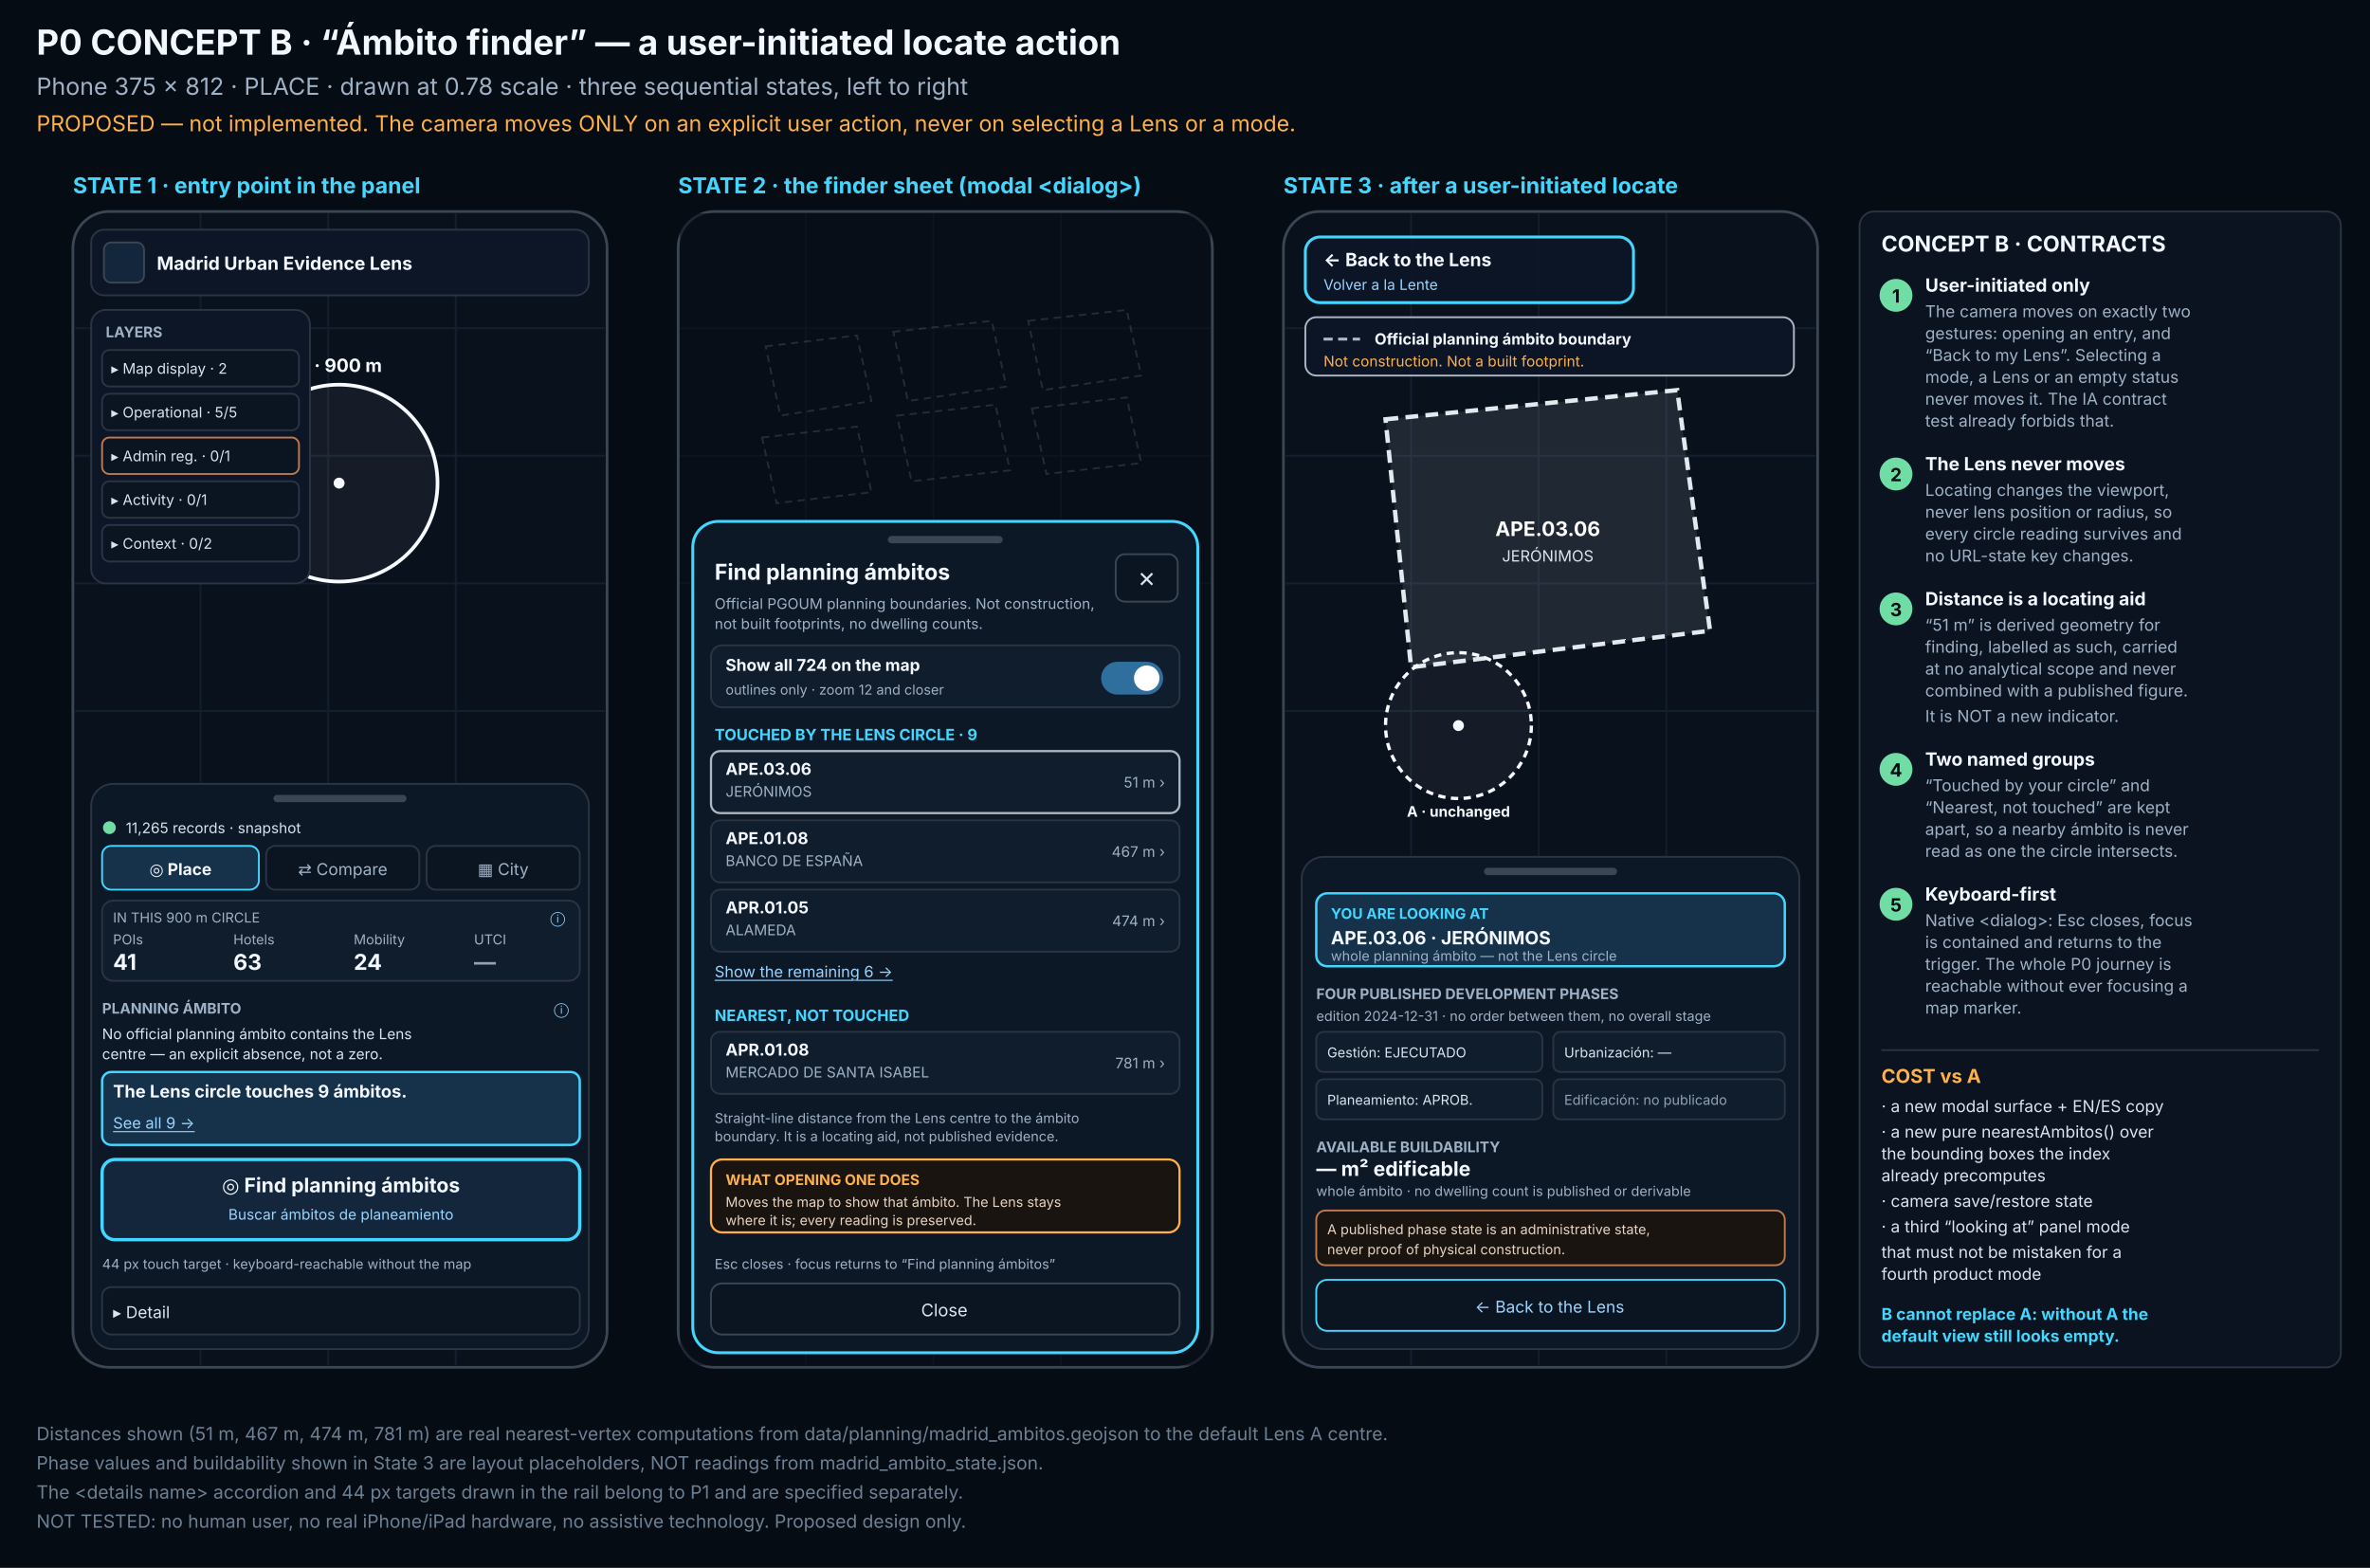
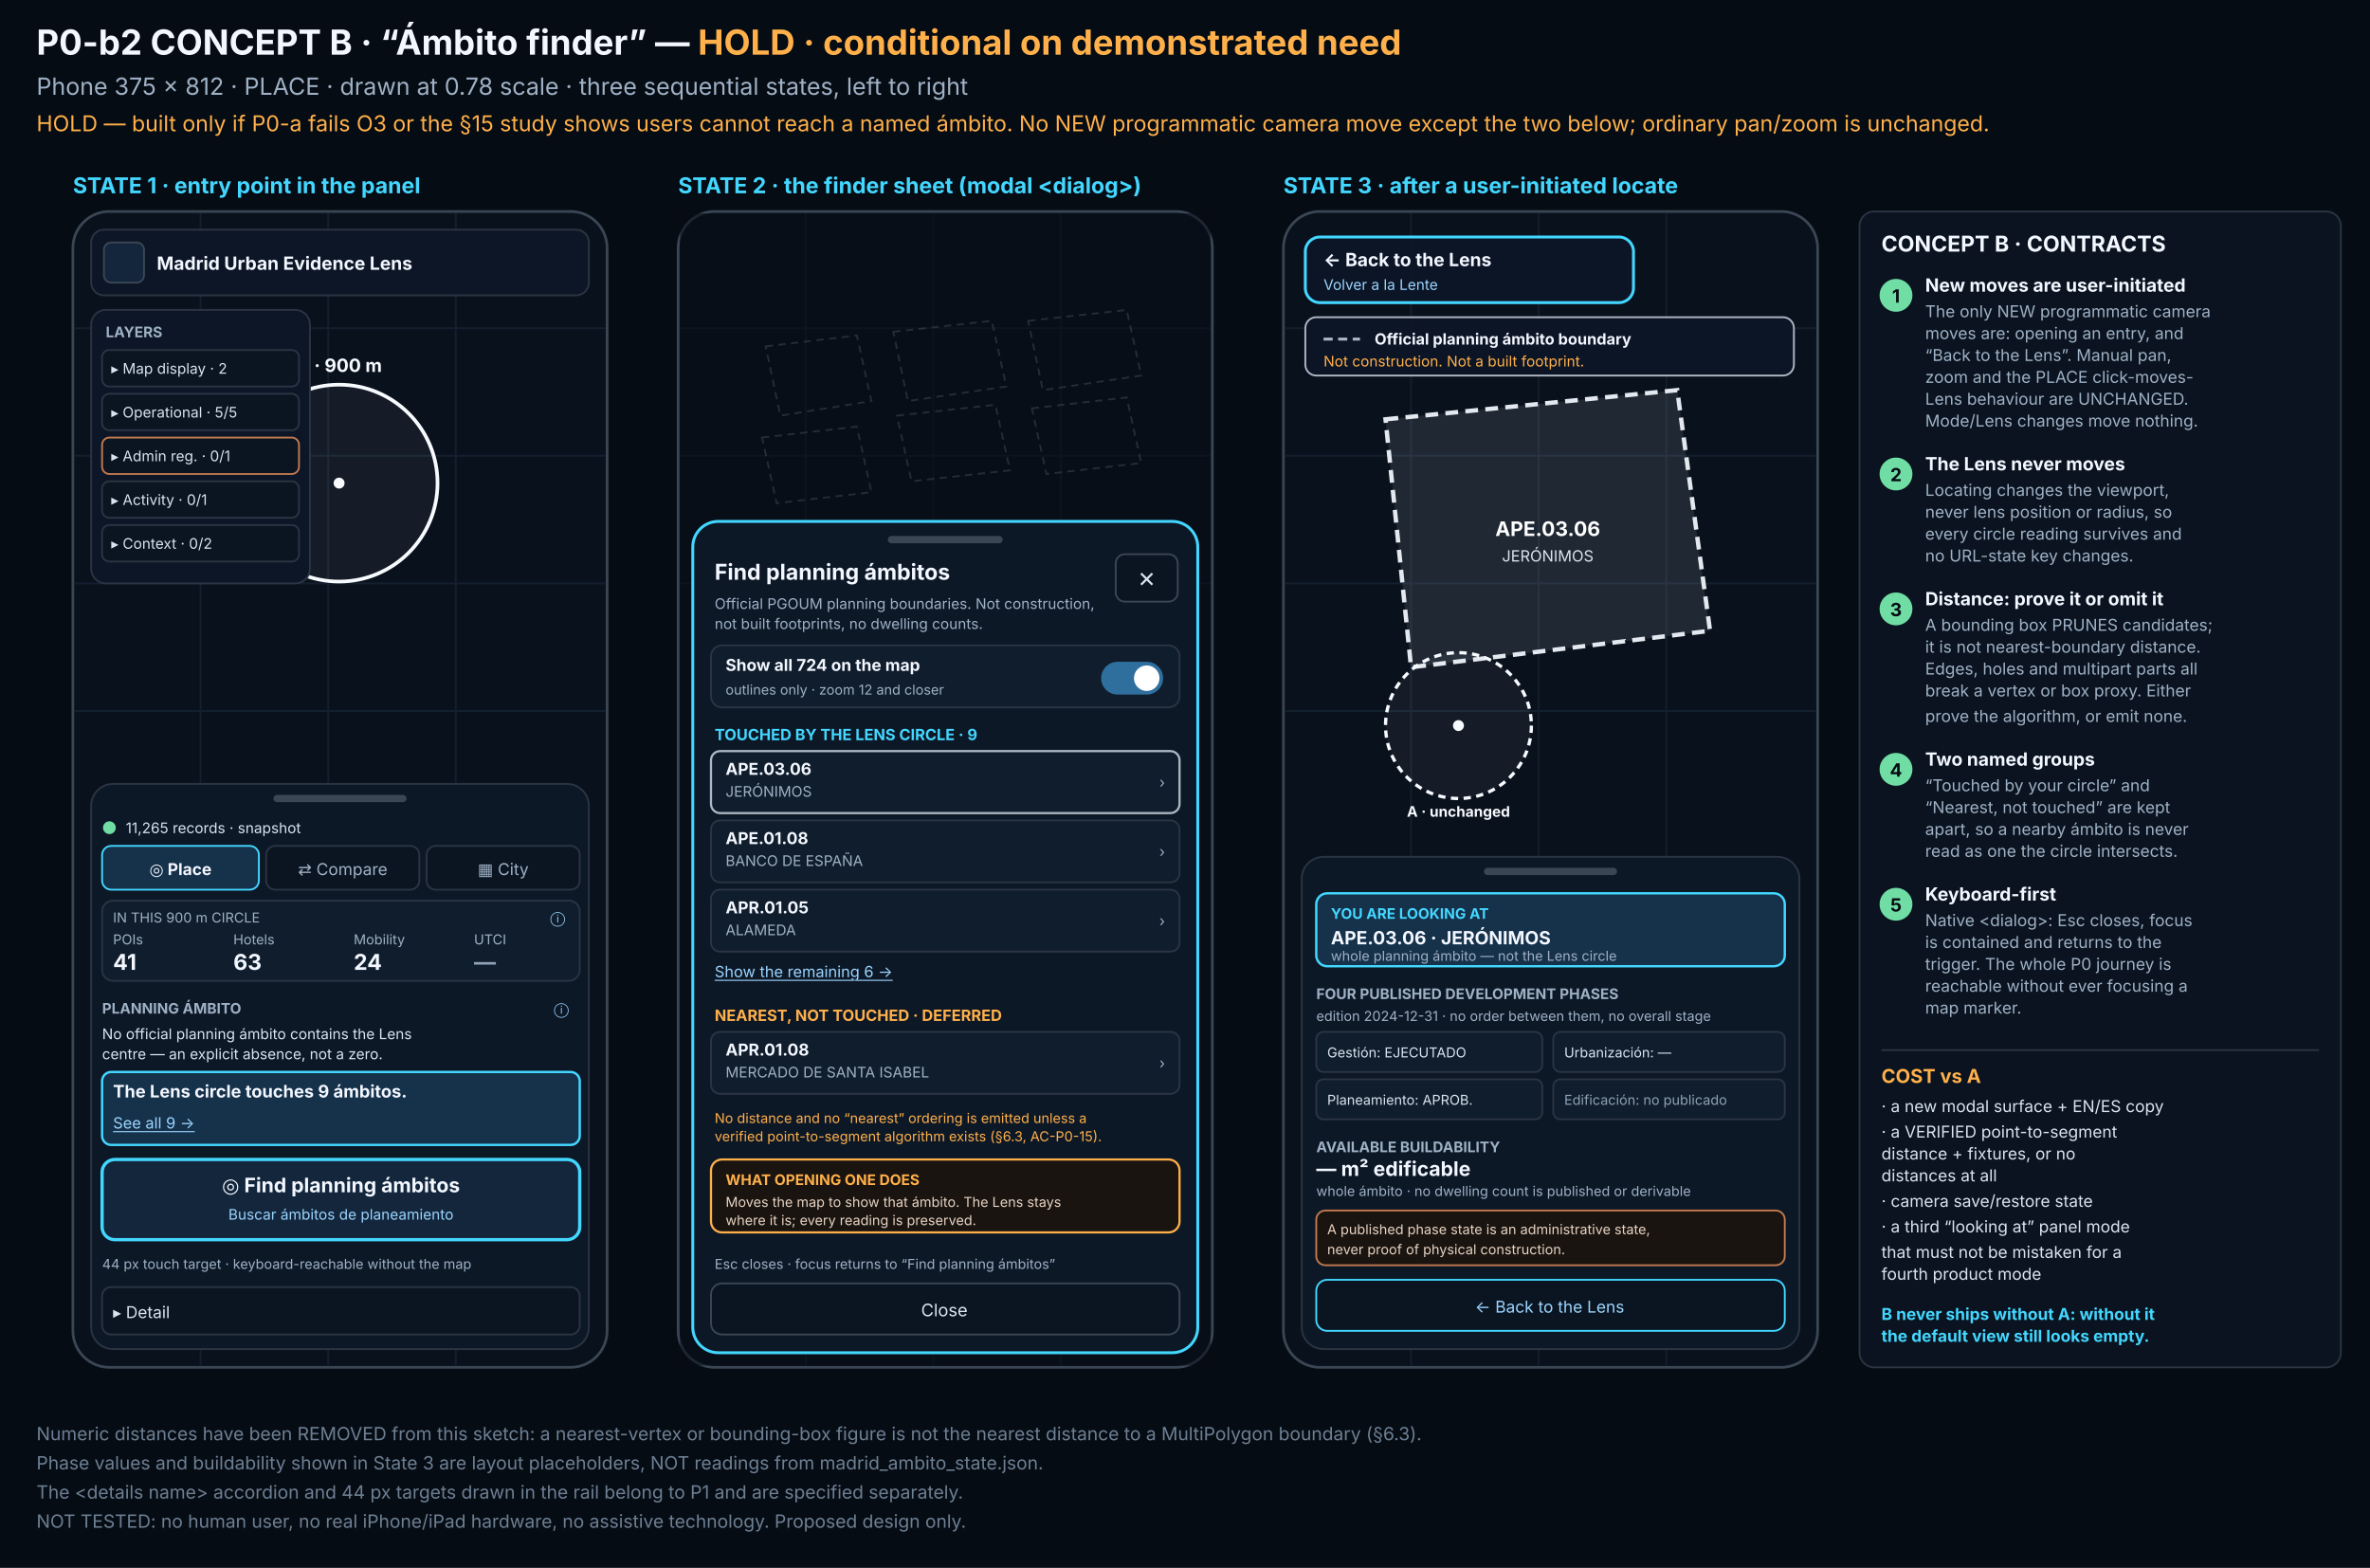
<svg xmlns="http://www.w3.org/2000/svg" width="1300" height="860" viewBox="0 0 1300 860" font-family="Inter, 'Segoe UI', system-ui, sans-serif">
  <rect width="1300" height="860" fill="#060c14" />
-   <text x="20" y="30" fill="#f3f7ff" font-size="19" font-weight="700">P0 CONCEPT B · “Ámbito finder” — a user-initiated locate action</text>
+   <text x="20" y="30" fill="#f3f7ff" font-size="19" font-weight="700">P0-b2 CONCEPT B · “Ámbito finder” — <tspan fill="#ffb04a">HOLD · conditional on demonstrated need</tspan>
+   </text>
  <text x="20" y="52" fill="#9fb1c5" font-size="13">Phone 375 × 812 · PLACE · drawn at 0.78 scale · three sequential states, left to right</text>
-   <text x="20" y="72" fill="#ffb04a" font-size="12">PROPOSED — not implemented. The camera moves ONLY on an explicit user action, never on selecting a Lens or a mode.</text>
+   <text x="20" y="72" fill="#ffb04a" font-size="12">HOLD — built only if P0-a fails O3 or the §15 study shows users cannot reach a named ámbito. No NEW programmatic camera move except the two below; ordinary pan/zoom is unchanged.</text>
  <text x="40" y="106" fill="#43d7ff" font-size="12" font-weight="700">STATE 1 · entry point in the panel</text>
  <rect x="40" y="116" width="293" height="634" rx="20" fill="#08101a" stroke="#3a4654" stroke-width="1.5" />
  <rect x="41" y="117" width="291" height="632" rx="19" fill="#09111c" />
  <g stroke="#131f2e" stroke-width="1">
    <path d="M41 180 H332 M41 250 H332 M41 320 H332 M41 390 H332" />
    <path d="M110 117 V749 M180 117 V749 M250 117 V749" />
  </g>
  <circle cx="186" cy="265" r="54" fill="#f7fbff" fill-opacity="0.05" stroke="#f7fbff" stroke-width="2" />
  <circle cx="186" cy="265" r="3" fill="#f7fbff" />
  <text x="186" y="204" fill="#f7fbff" font-size="10" font-weight="700" text-anchor="middle">A · 900 m</text>
  <rect x="50" y="126" width="273" height="36" rx="7" fill="#0d1626" stroke="#2a3442" />
  <rect x="57" y="133" width="22" height="22" rx="4" fill="#13263c" stroke="#3a4654" />
  <text x="86" y="148" fill="#f3f7ff" font-size="10" font-weight="700">Madrid Urban Evidence Lens</text>
  <rect x="50" y="170" width="120" height="150" rx="8" fill="#0d1626" stroke="#2a3442" />
  <text x="58" y="185" fill="#9fb1c5" font-size="8" font-weight="700">LAYERS</text>
  <g font-size="8" fill="#d9e4ef">
    <rect x="56" y="192" width="108" height="20" rx="4" fill="#0b1521" stroke="#2a3442" />
    <text x="61" y="205">▸ Map display · 2</text>
    <rect x="56" y="216" width="108" height="20" rx="4" fill="#0b1521" stroke="#2a3442" />
    <text x="61" y="229">▸ Operational · 5/5</text>
    <rect x="56" y="240" width="108" height="20" rx="4" fill="#0b1521" stroke="#c0794f" />
    <text x="61" y="253">▸ Admin reg. · 0/1</text>
    <rect x="56" y="264" width="108" height="20" rx="4" fill="#0b1521" stroke="#2a3442" />
    <text x="61" y="277">▸ Activity · 0/1</text>
    <rect x="56" y="288" width="108" height="20" rx="4" fill="#0b1521" stroke="#2a3442" />
    <text x="61" y="301">▸ Context · 0/2</text>
  </g>
  <rect x="50" y="430" width="273" height="310" rx="12" fill="#0d1827" stroke="#2a3442" />
  <rect x="150" y="436" width="73" height="4" rx="2" fill="#3a4654" />
  <circle cx="60" cy="454" r="3.5" fill="#70dea4" />
  <text x="69" y="457" fill="#d9e4ef" font-size="8">11,265 records · snapshot</text>
  <g>
    <rect x="56" y="464" width="86" height="24" rx="5" fill="#16314a" stroke="#43d7ff" />
    <text x="99" y="480" fill="#f3f7ff" font-size="9" font-weight="700" text-anchor="middle">◎ Place</text>
    <rect x="146" y="464" width="84" height="24" rx="5" fill="#0b1521" stroke="#2a3442" />
    <text x="188" y="480" fill="#9fb1c5" font-size="9" text-anchor="middle">⇄ Compare</text>
    <rect x="234" y="464" width="84" height="24" rx="5" fill="#0b1521" stroke="#2a3442" />
    <text x="276" y="480" fill="#9fb1c5" font-size="9" text-anchor="middle">▦ City</text>
  </g>
  <rect x="56" y="494" width="262" height="44" rx="6" fill="#101d2c" stroke="#2a3442" />
  <text x="62" y="506" fill="#9fb1c5" font-size="7.5">IN THIS 900 m CIRCLE</text>
  <text x="310" y="506" fill="#9bd5ff" font-size="8" text-anchor="end">ⓘ</text>
  <g font-size="7.5" fill="#9fb1c5">
    <text x="62" y="518">POIs</text>
    <text x="62" y="532" fill="#f3f7ff" font-size="12" font-weight="700">41</text>
    <text x="128" y="518">Hotels</text>
    <text x="128" y="532" fill="#f3f7ff" font-size="12" font-weight="700">63</text>
    <text x="194" y="518">Mobility</text>
    <text x="194" y="532" fill="#f3f7ff" font-size="12" font-weight="700">24</text>
    <text x="260" y="518">UTCI</text>
    <text x="260" y="532" fill="#8fa1b5" font-size="12" font-weight="700">—</text>
  </g>
  <text x="56" y="556" fill="#9fb1c5" font-size="8" font-weight="700">PLANNING ÁMBITO</text>
  <text x="312" y="556" fill="#9bd5ff" font-size="8" text-anchor="end">ⓘ</text>
  <text x="56" y="570" fill="#d9e4ef" font-size="8">No official planning ámbito contains the Lens</text>
  <text x="56" y="581" fill="#d9e4ef" font-size="8">centre — an explicit absence, not a zero.</text>
  <rect x="56" y="588" width="262" height="40" rx="5" fill="#16314a" stroke="#43d7ff" stroke-width="1.3" />
  <text x="62" y="602" fill="#f3f7ff" font-size="9.5" font-weight="700">The Lens circle touches 9 ámbitos.</text>
  <text x="62" y="619" fill="#9bd5ff" font-size="8.5" text-decoration="underline">See all 9 →</text>
  <rect x="56" y="636" width="262" height="44" rx="7" fill="#13263c" stroke="#43d7ff" stroke-width="1.8" />
  <text x="187" y="654" fill="#f3f7ff" font-size="11" font-weight="700" text-anchor="middle">◎ Find planning ámbitos</text>
  <text x="187" y="669" fill="#9bd5ff" font-size="8" text-anchor="middle">Buscar ámbitos de planeamiento</text>
  <text x="56" y="696" fill="#9fb1c5" font-size="7.5">44 px touch target · keyboard-reachable without the map</text>
  <rect x="56" y="706" width="262" height="26" rx="5" fill="#0b1521" stroke="#2a3442" />
  <text x="62" y="723" fill="#d9e4ef" font-size="9">▸ Detail</text>
  <text x="372" y="106" fill="#43d7ff" font-size="12" font-weight="700">STATE 2 · the finder sheet (modal &lt;dialog&gt;)</text>
  <rect x="372" y="116" width="293" height="634" rx="20" fill="#08101a" stroke="#3a4654" stroke-width="1.5" />
  <rect x="373" y="117" width="291" height="632" rx="19" fill="#09111c" />
  <g stroke="#131f2e" stroke-width="1">
    <path d="M373 180 H664 M373 250 H664 M373 320 H664" />
    <path d="M442 117 V749 M512 117 V749 M582 117 V749" />
  </g>
  <g stroke="#aeb8c4" stroke-width="1" stroke-dasharray="4 3" fill="none" opacity="0.4">
    <path d="M420 190 L470 184 L478 220 L428 228 Z" />
    <path d="M490 182 L544 176 L552 212 L498 220 Z" />
    <path d="M418 240 L470 234 L478 270 L426 276 Z" />
    <path d="M492 228 L546 222 L554 258 L500 264 Z" />
    <path d="M564 176 L618 170 L626 206 L572 214 Z" />
    <path d="M566 224 L618 218 L626 254 L574 260 Z" />
  </g>
  <rect x="373" y="117" width="291" height="632" fill="#060c14" fill-opacity="0.55" />
  <rect x="380" y="286" width="277" height="456" rx="14" fill="#0d1827" stroke="#43d7ff" stroke-width="1.6" />
  <rect x="487" y="294" width="63" height="4" rx="2" fill="#3a4654" />
  <text x="392" y="318" fill="#f3f7ff" font-size="12" font-weight="700">Find planning ámbitos</text>
  <rect x="612" y="304" width="34" height="26" rx="5" fill="#0b1521" stroke="#3a4654" />
  <text x="629" y="322" fill="#d9e4ef" font-size="12" text-anchor="middle">✕</text>
  <text x="392" y="334" fill="#9fb1c5" font-size="8">Official PGOUM planning boundaries. Not construction,</text>
  <text x="392" y="345" fill="#9fb1c5" font-size="8">not built footprints, no dwelling counts.</text>
  <rect x="390" y="354" width="257" height="34" rx="6" fill="#101d2c" stroke="#2a3442" />
  <text x="398" y="368" fill="#f3f7ff" font-size="9" font-weight="700">Show all 724 on the map</text>
  <text x="398" y="381" fill="#9fb1c5" font-size="7.5">outlines only · zoom 12 and closer</text>
  <rect x="604" y="363" width="34" height="18" rx="9" fill="#2f6f9e" />
  <circle cx="629" cy="372" r="7" fill="#fff" />
  <text x="392" y="406" fill="#43d7ff" font-size="8.5" font-weight="700">TOUCHED BY THE LENS CIRCLE · 9</text>
  <g>
    <rect x="390" y="412" width="257" height="34" rx="5" fill="#101d2c" stroke="#aeb8c4" stroke-width="1.2" />
    <text x="398" y="425" fill="#f3f7ff" font-size="9" font-weight="700">APE.03.06</text>
    <text x="398" y="437" fill="#9fb1c5" font-size="8">JERÓNIMOS</text>
-     <text x="639" y="432" fill="#9fb1c5" font-size="8" text-anchor="end">51 m ›</text>
+     <text x="639" y="432" fill="#9fb1c5" font-size="8" text-anchor="end">›</text>
    <rect x="390" y="450" width="257" height="34" rx="5" fill="#101d2c" stroke="#2a3442" />
    <text x="398" y="463" fill="#f3f7ff" font-size="9" font-weight="700">APE.01.08</text>
    <text x="398" y="475" fill="#9fb1c5" font-size="8">BANCO DE ESPAÑA</text>
-     <text x="639" y="470" fill="#9fb1c5" font-size="8" text-anchor="end">467 m ›</text>
+     <text x="639" y="470" fill="#9fb1c5" font-size="8" text-anchor="end">›</text>
    <rect x="390" y="488" width="257" height="34" rx="5" fill="#101d2c" stroke="#2a3442" />
    <text x="398" y="501" fill="#f3f7ff" font-size="9" font-weight="700">APR.01.05</text>
    <text x="398" y="513" fill="#9fb1c5" font-size="8">ALAMEDA</text>
-     <text x="639" y="508" fill="#9fb1c5" font-size="8" text-anchor="end">474 m ›</text>
+     <text x="639" y="508" fill="#9fb1c5" font-size="8" text-anchor="end">›</text>
  </g>
  <text x="392" y="536" fill="#9bd5ff" font-size="8.5" text-decoration="underline">Show the remaining 6 →</text>
-   <text x="392" y="560" fill="#43d7ff" font-size="8.5" font-weight="700">NEAREST, NOT TOUCHED</text>
+   <text x="392" y="560" fill="#ffb04a" font-size="8.5" font-weight="700">NEAREST, NOT TOUCHED · DEFERRED</text>
  <g>
    <rect x="390" y="566" width="257" height="34" rx="5" fill="#101d2c" stroke="#2a3442" />
    <text x="398" y="579" fill="#f3f7ff" font-size="9" font-weight="700">APR.01.08</text>
    <text x="398" y="591" fill="#9fb1c5" font-size="8">MERCADO DE SANTA ISABEL</text>
-     <text x="639" y="586" fill="#9fb1c5" font-size="8" text-anchor="end">781 m ›</text>
-   </g>
-   <text x="392" y="616" fill="#9fb1c5" font-size="7.5">Straight-line distance from the Lens centre to the ámbito</text>
-   <text x="392" y="626" fill="#9fb1c5" font-size="7.5">boundary. It is a locating aid, not published evidence.</text>
+     <text x="639" y="586" fill="#9fb1c5" font-size="8" text-anchor="end">›</text>
+   </g>
+   <text x="392" y="616" fill="#ffb04a" font-size="7.5">No distance and no “nearest” ordering is emitted unless a</text>
+   <text x="392" y="626" fill="#ffb04a" font-size="7.5">verified point-to-segment algorithm exists (§6.3, AC-P0-15).</text>
  <rect x="390" y="636" width="257" height="40" rx="6" fill="#1a1410" stroke="#ffb04a" stroke-width="1.2" />
  <text x="398" y="650" fill="#ffb04a" font-size="8" font-weight="700">WHAT OPENING ONE DOES</text>
  <text x="398" y="662" fill="#e8d5c4" font-size="7.5">Moves the map to show that ámbito. The Lens stays</text>
  <text x="398" y="672" fill="#e8d5c4" font-size="7.5">where it is; every reading is preserved.</text>
  <text x="392" y="696" fill="#9fb1c5" font-size="7.5">Esc closes · focus returns to “Find planning ámbitos”</text>
  <rect x="390" y="704" width="257" height="28" rx="6" fill="#0b1521" stroke="#3a4654" />
  <text x="518" y="722" fill="#d9e4ef" font-size="9.5" text-anchor="middle">Close</text>
  <text x="704" y="106" fill="#43d7ff" font-size="12" font-weight="700">STATE 3 · after a user-initiated locate</text>
  <rect x="704" y="116" width="293" height="634" rx="20" fill="#08101a" stroke="#3a4654" stroke-width="1.5" />
  <rect x="705" y="117" width="291" height="632" rx="19" fill="#09111c" />
  <g stroke="#131f2e" stroke-width="1">
    <path d="M705 180 H996 M705 250 H996 M705 320 H996 M705 390 H996" />
    <path d="M774 117 V749 M844 117 V749 M914 117 V749" />
  </g>
  <path d="M760 230 L920 214 L938 346 L774 366 Z" fill="#aeb8c4" fill-opacity="0.14" stroke="#e3e9ef" stroke-width="2.4" stroke-dasharray="7 4" />
  <text x="849" y="294" fill="#ffffff" font-size="11" font-weight="700" text-anchor="middle">APE.03.06</text>
  <text x="849" y="308" fill="#d9e4ef" font-size="8.5" text-anchor="middle">JERÓNIMOS</text>
  <circle cx="800" cy="398" r="40" fill="#f7fbff" fill-opacity="0.05" stroke="#f7fbff" stroke-width="1.8" stroke-dasharray="4 3" />
  <circle cx="800" cy="398" r="3" fill="#f7fbff" />
  <text x="800" y="448" fill="#f7fbff" font-size="8" font-weight="700" text-anchor="middle">A · unchanged</text>
  <rect x="716" y="130" width="180" height="36" rx="8" fill="#0d1626" fill-opacity="0.97" stroke="#43d7ff" stroke-width="1.6" />
  <text x="726" y="146" fill="#f3f7ff" font-size="10" font-weight="700">← Back to the Lens</text>
  <text x="726" y="159" fill="#9bd5ff" font-size="8">Volver a la Lente</text>
  <rect x="716" y="174" width="268" height="32" rx="6" fill="#0d1626" fill-opacity="0.95" stroke="#aeb8c4" />
  <line x1="726" y1="186" x2="746" y2="186" stroke="#aeb8c4" stroke-width="1.6" stroke-dasharray="5 3" />
  <text x="754" y="189" fill="#f3f7ff" font-size="8.5" font-weight="700">Official planning ámbito boundary</text>
  <text x="726" y="201" fill="#ffb04a" font-size="8">Not construction. Not a built footprint.</text>
  <rect x="714" y="470" width="273" height="270" rx="12" fill="#0d1827" stroke="#2a3442" />
  <rect x="814" y="476" width="73" height="4" rx="2" fill="#3a4654" />
  <rect x="722" y="490" width="257" height="40" rx="6" fill="#16314a" stroke="#43d7ff" stroke-width="1.3" />
  <text x="730" y="504" fill="#43d7ff" font-size="8" font-weight="700">YOU ARE LOOKING AT</text>
  <text x="730" y="518" fill="#f3f7ff" font-size="10" font-weight="700">APE.03.06 · JERÓNIMOS</text>
  <text x="730" y="527" fill="#9fb1c5" font-size="7.5">whole planning ámbito — not the Lens circle</text>
  <text x="722" y="548" fill="#9fb1c5" font-size="8" font-weight="700">FOUR PUBLISHED DEVELOPMENT PHASES</text>
  <text x="722" y="560" fill="#9fb1c5" font-size="7.5">edition 2024-12-31 · no order between them, no overall stage</text>
  <g font-size="7.5">
    <rect x="722" y="566" width="124" height="22" rx="4" fill="#101d2c" stroke="#2a3442" />
    <text x="728" y="580" fill="#d9e4ef">Gestión: EJECUTADO</text>
    <rect x="852" y="566" width="127" height="22" rx="4" fill="#101d2c" stroke="#2a3442" />
    <text x="858" y="580" fill="#d9e4ef">Urbanización: —</text>
    <rect x="722" y="592" width="124" height="22" rx="4" fill="#101d2c" stroke="#2a3442" />
    <text x="728" y="606" fill="#d9e4ef">Planeamiento: APROB.</text>
    <rect x="852" y="592" width="127" height="22" rx="4" fill="#101d2c" stroke="#2a3442" />
    <text x="858" y="606" fill="#8fa1b5">Edificación: no publicado</text>
  </g>
  <text x="722" y="632" fill="#9fb1c5" font-size="8" font-weight="700">AVAILABLE BUILDABILITY</text>
  <text x="722" y="645" fill="#f3f7ff" font-size="11" font-weight="700">— m² edificable</text>
  <text x="722" y="656" fill="#9fb1c5" font-size="7.5">whole ámbito · no dwelling count is published or derivable</text>
  <rect x="722" y="664" width="257" height="30" rx="5" fill="#1a1410" stroke="#c0794f" />
  <text x="728" y="677" fill="#e8d5c4" font-size="7.5">A published phase state is an administrative state,</text>
  <text x="728" y="688" fill="#e8d5c4" font-size="7.5">never proof of physical construction.</text>
  <rect x="722" y="702" width="257" height="28" rx="6" fill="#0b1521" stroke="#43d7ff" />
  <text x="850" y="720" fill="#9bd5ff" font-size="9" text-anchor="middle">← Back to the Lens</text>
  <rect x="1020" y="116" width="264" height="634" rx="8" fill="#0a131f" stroke="#2a3442" />
  <text x="1032" y="138" fill="#f3f7ff" font-size="12" font-weight="700">CONCEPT B · CONTRACTS</text>
  <circle cx="1040" cy="162" r="9" fill="#70dea4" />
  <text x="1040" y="166" fill="#060c14" font-size="10" font-weight="700" text-anchor="middle">1</text>
-   <text x="1056" y="160" fill="#f3f7ff" font-size="10" font-weight="700">User-initiated only</text>
-   <text x="1056" y="174" fill="#9fb1c5" font-size="9">The camera moves on exactly two</text>
-   <text x="1056" y="186" fill="#9fb1c5" font-size="9">gestures: opening an entry, and</text>
-   <text x="1056" y="198" fill="#9fb1c5" font-size="9">“Back to my Lens”. Selecting a</text>
-   <text x="1056" y="210" fill="#9fb1c5" font-size="9">mode, a Lens or an empty status</text>
-   <text x="1056" y="222" fill="#9fb1c5" font-size="9">never moves it. The IA contract</text>
-   <text x="1056" y="234" fill="#9fb1c5" font-size="9">test already forbids that.</text>
+   <text x="1056" y="160" fill="#f3f7ff" font-size="10" font-weight="700">New moves are user-initiated</text>
+   <text x="1056" y="174" fill="#9fb1c5" font-size="9">The only NEW programmatic camera</text>
+   <text x="1056" y="186" fill="#9fb1c5" font-size="9">moves are: opening an entry, and</text>
+   <text x="1056" y="198" fill="#9fb1c5" font-size="9">“Back to the Lens”. Manual pan,</text>
+   <text x="1056" y="210" fill="#9fb1c5" font-size="9">zoom and the PLACE click-moves-</text>
+   <text x="1056" y="222" fill="#9fb1c5" font-size="9">Lens behaviour are UNCHANGED.</text>
+   <text x="1056" y="234" fill="#9fb1c5" font-size="9">Mode/Lens changes move nothing.</text>
  <circle cx="1040" cy="260" r="9" fill="#70dea4" />
  <text x="1040" y="264" fill="#060c14" font-size="10" font-weight="700" text-anchor="middle">2</text>
  <text x="1056" y="258" fill="#f3f7ff" font-size="10" font-weight="700">The Lens never moves</text>
  <text x="1056" y="272" fill="#9fb1c5" font-size="9">Locating changes the viewport,</text>
  <text x="1056" y="284" fill="#9fb1c5" font-size="9">never lens position or radius, so</text>
  <text x="1056" y="296" fill="#9fb1c5" font-size="9">every circle reading survives and</text>
  <text x="1056" y="308" fill="#9fb1c5" font-size="9">no URL-state key changes.</text>
  <circle cx="1040" cy="334" r="9" fill="#70dea4" />
  <text x="1040" y="338" fill="#060c14" font-size="10" font-weight="700" text-anchor="middle">3</text>
-   <text x="1056" y="332" fill="#f3f7ff" font-size="10" font-weight="700">Distance is a locating aid</text>
-   <text x="1056" y="346" fill="#9fb1c5" font-size="9">“51 m” is derived geometry for</text>
-   <text x="1056" y="358" fill="#9fb1c5" font-size="9">finding, labelled as such, carried</text>
-   <text x="1056" y="370" fill="#9fb1c5" font-size="9">at no analytical scope and never</text>
-   <text x="1056" y="382" fill="#9fb1c5" font-size="9">combined with a published figure.</text>
-   <text x="1056" y="396" fill="#9fb1c5" font-size="9">It is NOT a new indicator.</text>
+   <text x="1056" y="332" fill="#f3f7ff" font-size="10" font-weight="700">Distance: prove it or omit it</text>
+   <text x="1056" y="346" fill="#9fb1c5" font-size="9">A bounding box PRUNES candidates;</text>
+   <text x="1056" y="358" fill="#9fb1c5" font-size="9">it is not nearest-boundary distance.</text>
+   <text x="1056" y="370" fill="#9fb1c5" font-size="9">Edges, holes and multipart parts all</text>
+   <text x="1056" y="382" fill="#9fb1c5" font-size="9">break a vertex or box proxy. Either</text>
+   <text x="1056" y="396" fill="#9fb1c5" font-size="9">prove the algorithm, or emit none.</text>
  <circle cx="1040" cy="422" r="9" fill="#70dea4" />
  <text x="1040" y="426" fill="#060c14" font-size="10" font-weight="700" text-anchor="middle">4</text>
  <text x="1056" y="420" fill="#f3f7ff" font-size="10" font-weight="700">Two named groups</text>
  <text x="1056" y="434" fill="#9fb1c5" font-size="9">“Touched by your circle” and</text>
  <text x="1056" y="446" fill="#9fb1c5" font-size="9">“Nearest, not touched” are kept</text>
  <text x="1056" y="458" fill="#9fb1c5" font-size="9">apart, so a nearby ámbito is never</text>
  <text x="1056" y="470" fill="#9fb1c5" font-size="9">read as one the circle intersects.</text>
  <circle cx="1040" cy="496" r="9" fill="#70dea4" />
  <text x="1040" y="500" fill="#060c14" font-size="10" font-weight="700" text-anchor="middle">5</text>
  <text x="1056" y="494" fill="#f3f7ff" font-size="10" font-weight="700">Keyboard-first</text>
  <text x="1056" y="508" fill="#9fb1c5" font-size="9">Native &lt;dialog&gt;: Esc closes, focus</text>
  <text x="1056" y="520" fill="#9fb1c5" font-size="9">is contained and returns to the</text>
  <text x="1056" y="532" fill="#9fb1c5" font-size="9">trigger. The whole P0 journey is</text>
  <text x="1056" y="544" fill="#9fb1c5" font-size="9">reachable without ever focusing a</text>
  <text x="1056" y="556" fill="#9fb1c5" font-size="9">map marker.</text>
  <line x1="1032" y1="576" x2="1272" y2="576" stroke="#2a3442" />
  <text x="1032" y="594" fill="#ffb04a" font-size="10.5" font-weight="700">COST vs A</text>
  <text x="1032" y="610" fill="#d9e4ef" font-size="9">· a new modal surface + EN/ES copy</text>
-   <text x="1032" y="624" fill="#d9e4ef" font-size="9">· a new pure nearestAmbitos() over</text>
-   <text x="1032" y="636" fill="#d9e4ef" font-size="9">  the bounding boxes the index</text>
-   <text x="1032" y="648" fill="#d9e4ef" font-size="9">  already precomputes</text>
+   <text x="1032" y="624" fill="#d9e4ef" font-size="9">· a VERIFIED point-to-segment</text>
+   <text x="1032" y="636" fill="#d9e4ef" font-size="9">  distance + fixtures, or no</text>
+   <text x="1032" y="648" fill="#d9e4ef" font-size="9">  distances at all</text>
  <text x="1032" y="662" fill="#d9e4ef" font-size="9">· camera save/restore state</text>
  <text x="1032" y="676" fill="#d9e4ef" font-size="9">· a third “looking at” panel mode</text>
  <text x="1032" y="690" fill="#d9e4ef" font-size="9">  that must not be mistaken for a</text>
  <text x="1032" y="702" fill="#d9e4ef" font-size="9">  fourth product mode</text>
-   <text x="1032" y="724" fill="#43d7ff" font-size="9" font-weight="700">B cannot replace A: without A the</text>
-   <text x="1032" y="736" fill="#43d7ff" font-size="9" font-weight="700">default view still looks empty.</text>
-   <text x="20" y="790" fill="#6d7f93" font-size="10">Distances shown (51 m, 467 m, 474 m, 781 m) are real nearest-vertex computations from data/planning/madrid_ambitos.geojson to the default Lens A centre.</text>
+   <text x="1032" y="724" fill="#43d7ff" font-size="9" font-weight="700">B never ships without A: without it</text>
+   <text x="1032" y="736" fill="#43d7ff" font-size="9" font-weight="700">the default view still looks empty.</text>
+   <text x="20" y="790" fill="#6d7f93" font-size="10">Numeric distances have been REMOVED from this sketch: a nearest-vertex or bounding-box figure is not the nearest distance to a MultiPolygon boundary (§6.3).</text>
  <text x="20" y="806" fill="#6d7f93" font-size="10">Phase values and buildability shown in State 3 are layout placeholders, NOT readings from madrid_ambito_state.json.</text>
  <text x="20" y="822" fill="#6d7f93" font-size="10">The &lt;details name&gt; accordion and 44 px targets drawn in the rail belong to P1 and are specified separately.</text>
  <text x="20" y="838" fill="#6d7f93" font-size="10">NOT TESTED: no human user, no real iPhone/iPad hardware, no assistive technology. Proposed design only.</text>
</svg>
